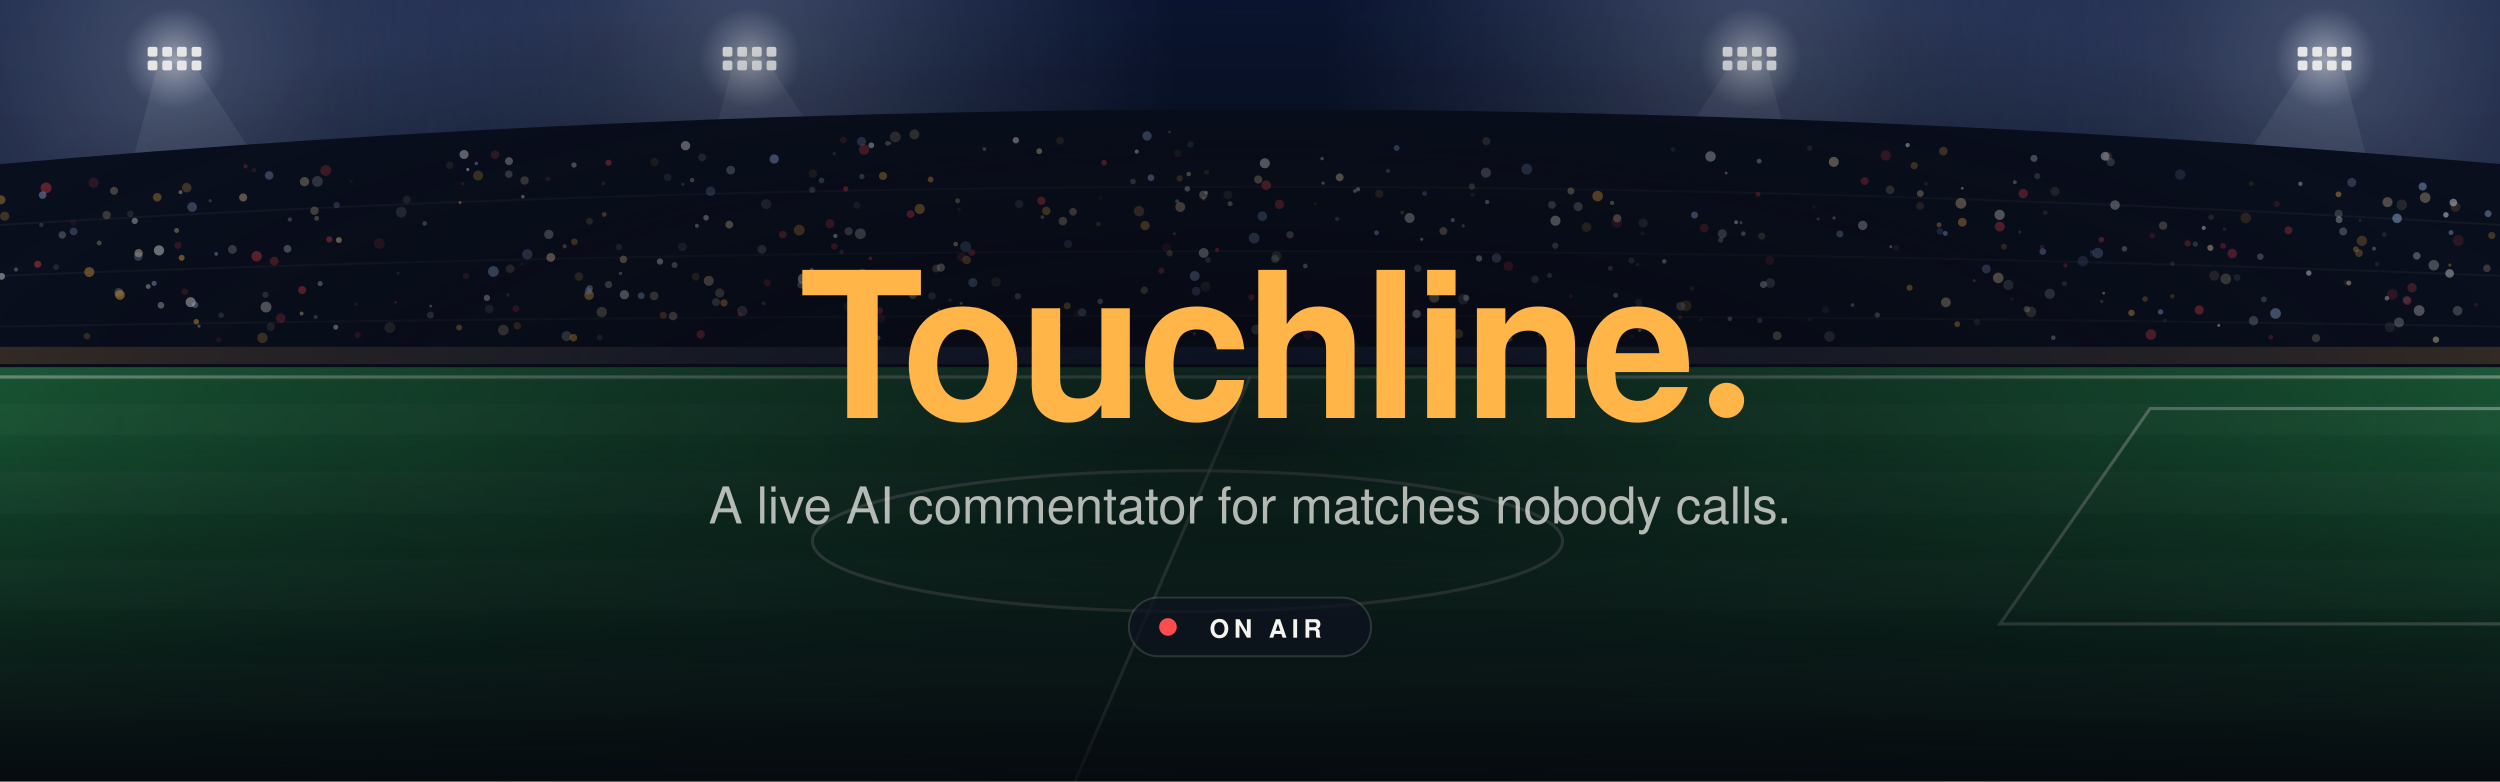
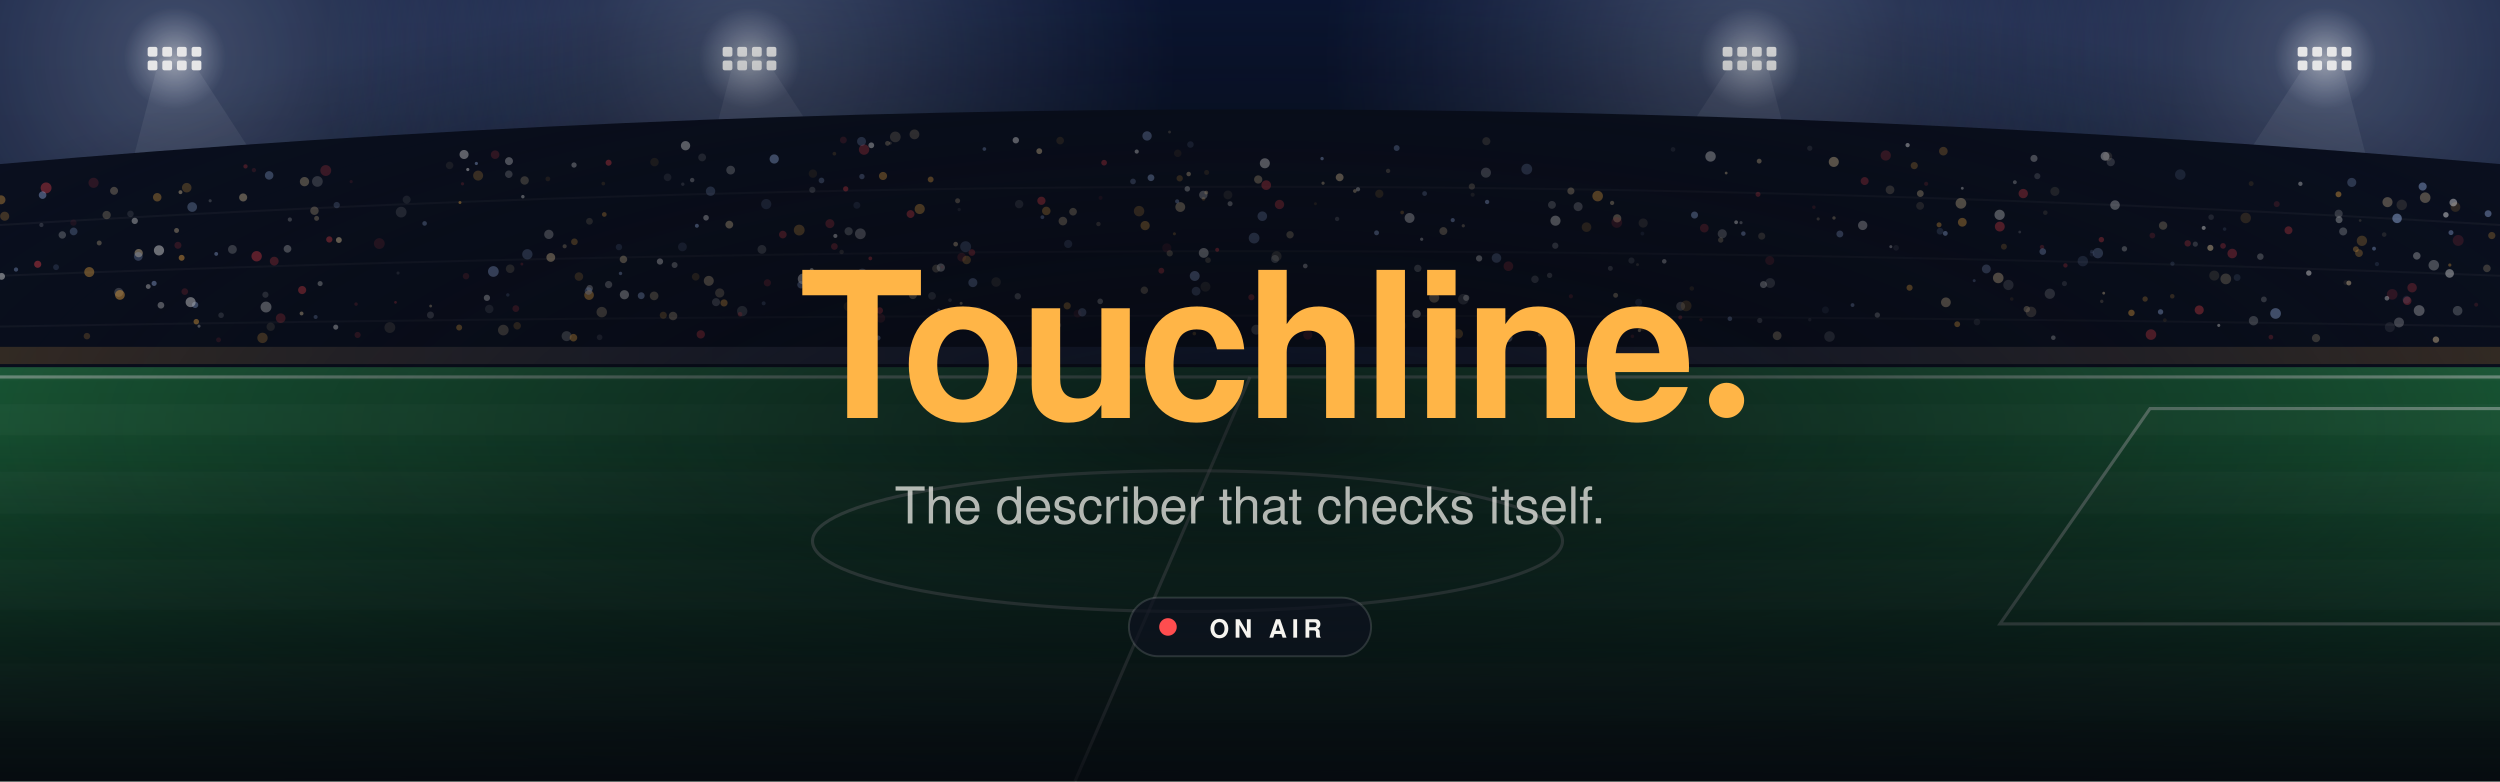
- <svg xmlns="http://www.w3.org/2000/svg" width="1280" height="400" role="img" aria-label="Touchline. A live AI commentator for matches nobody calls." viewBox="0 0 1280 400" preserveAspectRatio="xMidYMid slice">
+ <svg xmlns="http://www.w3.org/2000/svg" width="1280" height="400" role="img" aria-label="Touchline. The describer that checks itself." viewBox="0 0 1280 400" preserveAspectRatio="xMidYMid slice">
  <defs>
    <linearGradient id="bns" x2="0" y2="1">
      <stop offset="0" stop-color="#0B1736" />
      <stop offset="1" stop-color="#04060C" />
    </linearGradient>
    <radialGradient id="bng">
      <stop offset="0" stop-color="#F4F8FF" stop-opacity=".95" />
      <stop offset=".12" stop-color="#C9DAFF" stop-opacity=".4" />
      <stop offset="1" stop-color="#9DB8FF" stop-opacity="0" />
    </radialGradient>
    <linearGradient id="bnb" x2="0" y2="1">
      <stop offset="0" stop-color="#fff" stop-opacity=".09" />
      <stop offset="1" stop-color="#fff" stop-opacity="0" />
    </linearGradient>
    <linearGradient id="bnp" x2="0" y2="1">
      <stop offset="0" stop-color="#1D6A3D" />
      <stop offset=".55" stop-color="#145430" />
      <stop offset="1" stop-color="#0A2E1B" />
    </linearGradient>
    <linearGradient id="bnl" x2="1">
      <stop offset="0" stop-color="#FFB547" />
      <stop offset=".5" stop-color="#5B8CFF" />
      <stop offset="1" stop-color="#FFB547" />
    </linearGradient>
    <linearGradient id="bnt" x2="0" y2="1">
      <stop offset="0" stop-color="#B89A6A" />
      <stop offset="1" stop-color="#D9BC8A" />
    </linearGradient>
  </defs>
  <rect width="1280" height="400" fill="url(#bns)" />
  <polygon points="81.6,30 97.6,30 268.8,294 12.8,294" fill="url(#bnb)" />
  <circle cx="89.6" cy="30" r="217.6" fill="url(#bng)" opacity=".7" />
  <rect x="75.6" y="24" width="5" height="5" rx="1" fill="#fff" />
  <rect x="83.1" y="24" width="5" height="5" rx="1" fill="#fff" />
  <rect x="90.6" y="24" width="5" height="5" rx="1" fill="#fff" />
  <rect x="98.1" y="24" width="5" height="5" rx="1" fill="#fff" />
  <rect x="75.6" y="31" width="5" height="5" rx="1" fill="#fff" />
  <rect x="83.1" y="31" width="5" height="5" rx="1" fill="#fff" />
  <rect x="90.6" y="31" width="5" height="5" rx="1" fill="#fff" />
  <rect x="98.1" y="31" width="5" height="5" rx="1" fill="#fff" />
  <polygon points="376,30 392,30 563.2,294 307.2,294" fill="url(#bnb)" />
  <circle cx="384" cy="30" r="217.6" fill="url(#bng)" opacity=".7" />
  <rect x="370" y="24" width="5" height="5" rx="1" fill="#fff" />
  <rect x="377.5" y="24" width="5" height="5" rx="1" fill="#fff" />
  <rect x="385" y="24" width="5" height="5" rx="1" fill="#fff" />
  <rect x="392.5" y="24" width="5" height="5" rx="1" fill="#fff" />
  <rect x="370" y="31" width="5" height="5" rx="1" fill="#fff" />
  <rect x="377.5" y="31" width="5" height="5" rx="1" fill="#fff" />
  <rect x="385" y="31" width="5" height="5" rx="1" fill="#fff" />
  <rect x="392.5" y="31" width="5" height="5" rx="1" fill="#fff" />
  <polygon points="888,30 904,30 972.8,294 716.8,294" fill="url(#bnb)" />
  <circle cx="896" cy="30" r="217.6" fill="url(#bng)" opacity=".7" />
  <rect x="882" y="24" width="5" height="5" rx="1" fill="#fff" />
  <rect x="889.5" y="24" width="5" height="5" rx="1" fill="#fff" />
  <rect x="897" y="24" width="5" height="5" rx="1" fill="#fff" />
  <rect x="904.5" y="24" width="5" height="5" rx="1" fill="#fff" />
  <rect x="882" y="31" width="5" height="5" rx="1" fill="#fff" />
  <rect x="889.5" y="31" width="5" height="5" rx="1" fill="#fff" />
  <rect x="897" y="31" width="5" height="5" rx="1" fill="#fff" />
  <rect x="904.5" y="31" width="5" height="5" rx="1" fill="#fff" />
  <polygon points="1182.4,30 1198.4,30 1267.2,294 1011.2,294" fill="url(#bnb)" />
  <circle cx="1190.4" cy="30" r="217.6" fill="url(#bng)" opacity=".7" />
  <rect x="1176.4" y="24" width="5" height="5" rx="1" fill="#fff" />
  <rect x="1183.9" y="24" width="5" height="5" rx="1" fill="#fff" />
  <rect x="1191.4" y="24" width="5" height="5" rx="1" fill="#fff" />
  <rect x="1198.9" y="24" width="5" height="5" rx="1" fill="#fff" />
  <rect x="1176.4" y="31" width="5" height="5" rx="1" fill="#fff" />
  <rect x="1183.9" y="31" width="5" height="5" rx="1" fill="#fff" />
  <rect x="1191.4" y="31" width="5" height="5" rx="1" fill="#fff" />
  <rect x="1198.9" y="31" width="5" height="5" rx="1" fill="#fff" />
  <path d="M0 84 Q640 28 1280 84 L1280 188 L0 188 Z" fill="#0A1020" />
  <path d="M0 115.2 Q640 76 1280 115.2" stroke="#fff" stroke-opacity=".05" fill="none" />
  <path d="M0 141.2 Q640 116 1280 141.2" stroke="#fff" stroke-opacity=".05" fill="none" />
  <path d="M0 167.2 Q640 156 1280 167.2" stroke="#fff" stroke-opacity=".05" fill="none" />
  <circle cx="860.5" cy="156.8" r="2.27" fill="#FFFFFF" opacity="0.29" />
  <circle cx="442.4" cy="76.6" r="2.66" fill="#E8414C" opacity="0.40" />
  <circle cx="410.1" cy="145.8" r="1.90" fill="#A9C6FF" opacity="0.42" />
  <circle cx="60.8" cy="149.7" r="2.30" fill="#FFFFFF" opacity="0.23" />
  <circle cx="1126.0" cy="158.7" r="2.32" fill="#E8414C" opacity="0.53" />
  <circle cx="838.4" cy="135.5" r="0.77" fill="#FFE2B0" opacity="0.18" />
  <circle cx="900.1" cy="99.5" r="1.28" fill="#E8414C" opacity="0.39" />
  <circle cx="1258.3" cy="159.1" r="2.45" fill="#FFFFFF" opacity="0.25" />
  <circle cx="491.1" cy="107.3" r="0.84" fill="#FFFFFF" opacity="0.10" />
  <circle cx="520.1" cy="71.8" r="1.64" fill="#FFFFFF" opacity="0.54" />
  <circle cx="839.0" cy="154.8" r="1.83" fill="#A9C6FF" opacity="0.17" />
  <circle cx="1224.8" cy="150.7" r="2.72" fill="#E8414C" opacity="0.22" />
  <circle cx="1023.9" cy="116.0" r="2.53" fill="#E8414C" opacity="0.51" />
  <circle cx="604.3" cy="106.0" r="2.52" fill="#FFE2B0" opacity="0.45" />
  <circle cx="486.4" cy="153.7" r="0.93" fill="#FFFFFF" opacity="0.17" />
  <circle cx="1074.1" cy="129.6" r="2.66" fill="#A9C6FF" opacity="0.31" />
  <circle cx="616.2" cy="101.8" r="0.95" fill="#FFB547" opacity="0.31" />
  <circle cx="660.5" cy="120.2" r="1.89" fill="#FFE2B0" opacity="0.34" />
  <circle cx="1120.1" cy="124.6" r="1.65" fill="#E8414C" opacity="0.36" />
  <circle cx="148.4" cy="112.4" r="1.08" fill="#FFFFFF" opacity="0.26" />
  <circle cx="37.7" cy="118.5" r="1.98" fill="#A9C6FF" opacity="0.28" />
  <circle cx="137.8" cy="89.8" r="2.18" fill="#A9C6FF" opacity="0.36" />
  <circle cx="583.2" cy="108.1" r="2.68" fill="#FFB547" opacity="0.31" />
  <circle cx="445.2" cy="166.9" r="2.14" fill="#FFFFFF" opacity="0.40" />
  <circle cx="264.1" cy="158.0" r="1.74" fill="#E8414C" opacity="0.28" />
  <circle cx="341.8" cy="90.8" r="1.94" fill="#FFFFFF" opacity="0.11" />
  <circle cx="852.1" cy="133.8" r="1.17" fill="#FFFFFF" opacity="0.45" />
  <circle cx="598.8" cy="67.6" r="0.75" fill="#FFE2B0" opacity="0.22" />
  <circle cx="760.8" cy="88.4" r="2.58" fill="#FFFFFF" opacity="0.29" />
  <circle cx="440.5" cy="119.7" r="2.76" fill="#FFFFFF" opacity="0.35" />
  <circle cx="492.4" cy="131.7" r="2.24" fill="#E8414C" opacity="0.24" />
  <circle cx="110.7" cy="130.0" r="0.99" fill="#A9C6FF" opacity="0.47" />
  <circle cx="835.8" cy="172.2" r="0.91" fill="#E8414C" opacity="0.23" />
  <circle cx="130.0" cy="87.1" r="1.11" fill="#E8414C" opacity="0.17" />
  <circle cx="812.3" cy="116.3" r="2.45" fill="#FFB547" opacity="0.24" />
  <circle cx="441.3" cy="90.4" r="1.38" fill="#A9C6FF" opacity="0.35" />
  <circle cx="504.0" cy="76.3" r="0.95" fill="#A9C6FF" opacity="0.40" />
  <circle cx="349.4" cy="126.4" r="2.25" fill="#A9C6FF" opacity="0.16" />
  <circle cx="967.7" cy="97.2" r="2.22" fill="#FFE2B0" opacity="0.23" />
  <circle cx="373.4" cy="115.0" r="2.00" fill="#FFE2B0" opacity="0.48" />
  <circle cx="458.4" cy="70.1" r="2.74" fill="#FFE2B0" opacity="0.22" />
  <circle cx="356.2" cy="141.7" r="1.95" fill="#FFB547" opacity="0.20" />
  <circle cx="1112.3" cy="135.0" r="1.09" fill="#A9C6FF" opacity="0.19" />
  <circle cx="307.0" cy="172.7" r="1.46" fill="#FFFFFF" opacity="0.14" />
  <circle cx="19.3" cy="135.3" r="1.84" fill="#E8414C" opacity="0.53" />
  <circle cx="1171.7" cy="117.9" r="2.03" fill="#E8414C" opacity="0.40" />
  <circle cx="968.1" cy="126.3" r="0.78" fill="#FFFFFF" opacity="0.41" />
  <circle cx="976.7" cy="74.3" r="1.10" fill="#FFFFFF" opacity="0.53" />
  <circle cx="717.4" cy="166.8" r="2.62" fill="#FFE2B0" opacity="0.12" />
  <circle cx="715.1" cy="75.8" r="1.51" fill="#A9C6FF" opacity="0.39" />
  <circle cx="47.9" cy="93.6" r="2.59" fill="#E8414C" opacity="0.18" />
  <circle cx="220.4" cy="161.3" r="1.80" fill="#FFFFFF" opacity="0.20" />
  <circle cx="607.9" cy="96.7" r="1.41" fill="#FFFFFF" opacity="0.42" />
  <circle cx="411.2" cy="142.8" r="2.74" fill="#FFFFFF" opacity="0.54" />
  <circle cx="54.6" cy="110.1" r="2.12" fill="#FFE2B0" opacity="0.25" />
  <circle cx="926.6" cy="163.7" r="0.87" fill="#FFFFFF" opacity="0.11" />
  <circle cx="881.8" cy="119.7" r="2.33" fill="#FFFFFF" opacity="0.29" />
  <circle cx="934.6" cy="158.7" r="1.80" fill="#A9C6FF" opacity="0.11" />
  <circle cx="235.1" cy="167.7" r="1.53" fill="#FFB547" opacity="0.43" />
  <circle cx="490.3" cy="102.8" r="1.29" fill="#FFE2B0" opacity="0.35" />
  <circle cx="161.6" cy="162.3" r="1.04" fill="#A9C6FF" opacity="0.32" />
  <circle cx="1208.4" cy="112.9" r="0.70" fill="#FFE2B0" opacity="0.16" />
  <circle cx="1031.6" cy="93.3" r="1.00" fill="#FFFFFF" opacity="0.33" />
  <circle cx="479.3" cy="137.5" r="2.04" fill="#FFE2B0" opacity="0.29" />
  <circle cx="612.4" cy="149.1" r="2.25" fill="#A9C6FF" opacity="0.33" />
  <circle cx="1026.0" cy="126.3" r="1.52" fill="#FFB547" opacity="0.25" />
  <circle cx="75.9" cy="146.7" r="1.24" fill="#FFFFFF" opacity="0.44" />
  <circle cx="901.0" cy="164.1" r="1.34" fill="#FFFFFF" opacity="0.23" />
  <circle cx="154.4" cy="160.5" r="1.00" fill="#FFE2B0" opacity="0.51" />
  <circle cx="980.1" cy="84.8" r="1.84" fill="#FFB547" opacity="0.31" />
  <circle cx="1159.1" cy="153.3" r="1.49" fill="#FFFFFF" opacity="0.24" />
  <circle cx="906.1" cy="133.4" r="2.29" fill="#E8414C" opacity="0.20" />
  <circle cx="983.2" cy="99.1" r="1.75" fill="#FFE2B0" opacity="0.40" />
  <circle cx="91.1" cy="125.6" r="1.80" fill="#E8414C" opacity="0.23" />
  <circle cx="1102.0" cy="120.6" r="1.48" fill="#E8414C" opacity="0.23" />
  <circle cx="179.8" cy="93.0" r="0.81" fill="#E8414C" opacity="0.16" />
  <circle cx="468.2" cy="68.8" r="2.51" fill="#FFE2B0" opacity="0.24" />
  <circle cx="992.8" cy="115.1" r="1.28" fill="#FFB547" opacity="0.46" />
  <circle cx="0.5" cy="102.3" r="2.30" fill="#FFB547" opacity="0.38" />
  <circle cx="281.0" cy="120.0" r="2.38" fill="#FFFFFF" opacity="0.33" />
  <circle cx="1182.1" cy="139.8" r="1.39" fill="#FFFFFF" opacity="0.54" />
  <circle cx="642.1" cy="121.9" r="2.75" fill="#A9C6FF" opacity="0.37" />
  <circle cx="1252.3" cy="110.0" r="1.41" fill="#FFFFFF" opacity="0.51" />
  <circle cx="396.4" cy="81.4" r="2.36" fill="#A9C6FF" opacity="0.53" />
  <circle cx="835.3" cy="133.4" r="1.58" fill="#FFFFFF" opacity="0.17" />
  <circle cx="562.4" cy="114.7" r="1.13" fill="#FFE2B0" opacity="0.23" />
  <circle cx="930.9" cy="112.1" r="0.81" fill="#FFE2B0" opacity="0.26" />
  <circle cx="1087.7" cy="127.4" r="1.38" fill="#FFFFFF" opacity="0.33" />
  <circle cx="970.8" cy="126.9" r="1.45" fill="#FFFFFF" opacity="0.10" />
  <circle cx="653.6" cy="131.2" r="2.57" fill="#FFE2B0" opacity="0.21" />
  <circle cx="319.2" cy="132.8" r="1.92" fill="#FFE2B0" opacity="0.45" />
  <circle cx="788.3" cy="171.4" r="0.86" fill="#FFFFFF" opacity="0.29" />
  <circle cx="1080.7" cy="83.0" r="2.10" fill="#FFFFFF" opacity="0.19" />
  <circle cx="98.4" cy="106.0" r="2.48" fill="#A9C6FF" opacity="0.34" />
  <circle cx="575.6" cy="161.7" r="1.05" fill="#E8414C" opacity="0.28" />
  <circle cx="542.0" cy="166.5" r="1.33" fill="#FFFFFF" opacity="0.23" />
  <circle cx="684.6" cy="112.1" r="1.12" fill="#FFFFFF" opacity="0.21" />
  <circle cx="476.1" cy="166.6" r="1.48" fill="#E8414C" opacity="0.34" />
  <circle cx="673.5" cy="104.3" r="0.76" fill="#FFB547" opacity="0.15" />
  <circle cx="706.2" cy="99.2" r="2.10" fill="#FFB547" opacity="0.19" />
  <circle cx="446.1" cy="74.4" r="1.49" fill="#FFFFFF" opacity="0.53" />
  <circle cx="551.7" cy="160.6" r="2.02" fill="#E8414C" opacity="0.16" />
  <circle cx="772.2" cy="172.9" r="2.21" fill="#FFFFFF" opacity="0.43" />
  <circle cx="45.7" cy="139.3" r="2.56" fill="#FFB547" opacity="0.47" />
  <circle cx="961.2" cy="161.3" r="1.37" fill="#FFFFFF" opacity="0.31" />
  <circle cx="125.7" cy="85.2" r="1.10" fill="#E8414C" opacity="0.32" />
  <circle cx="1254.2" cy="140.0" r="2.21" fill="#FFFFFF" opacity="0.47" />
  <circle cx="644.2" cy="91.9" r="2.11" fill="#FFE2B0" opacity="0.40" />
  <circle cx="163.9" cy="145.2" r="1.30" fill="#FFFFFF" opacity="0.38" />
  <circle cx="563.3" cy="154.3" r="1.45" fill="#FFFFFF" opacity="0.40" />
  <circle cx="611.7" cy="141.3" r="2.54" fill="#A9C6FF" opacity="0.54" />
  <circle cx="237.6" cy="79.1" r="2.32" fill="#FFFFFF" opacity="0.48" />
  <circle cx="155.9" cy="93.0" r="2.38" fill="#FFE2B0" opacity="0.36" />
  <circle cx="1254.3" cy="135.7" r="0.83" fill="#FFB547" opacity="0.37" />
  <circle cx="1275.8" cy="120.6" r="1.85" fill="#FFB547" opacity="0.28" />
  <circle cx="1258.6" cy="123.1" r="2.79" fill="#E8414C" opacity="0.19" />
  <circle cx="1202.6" cy="144.9" r="1.27" fill="#FFE2B0" opacity="0.51" />
  <circle cx="441.1" cy="72.4" r="2.28" fill="#A9C6FF" opacity="0.28" />
  <circle cx="253.5" cy="79.2" r="2.19" fill="#E8414C" opacity="0.24" />
  <circle cx="881.0" cy="122.9" r="1.37" fill="#FFE2B0" opacity="0.30" />
  <circle cx="344.6" cy="161.8" r="2.18" fill="#FFE2B0" opacity="0.38" />
  <circle cx="166.8" cy="87.3" r="2.78" fill="#E8414C" opacity="0.29" />
  <circle cx="351.0" cy="74.6" r="2.38" fill="#FFFFFF" opacity="0.49" />
  <circle cx="361.5" cy="111.5" r="1.44" fill="#FFFFFF" opacity="0.47" />
  <circle cx="1247.2" cy="173.9" r="1.66" fill="#FFE2B0" opacity="0.51" />
  <circle cx="827.2" cy="151.2" r="1.26" fill="#FFE2B0" opacity="0.44" />
  <circle cx="601.3" cy="119.7" r="0.78" fill="#FFB547" opacity="0.32" />
  <circle cx="1017.0" cy="137.7" r="2.27" fill="#A9C6FF" opacity="0.33" />
  <circle cx="1217.0" cy="135.2" r="1.09" fill="#A9C6FF" opacity="0.14" />
  <circle cx="1197.4" cy="109.4" r="2.06" fill="#FFFFFF" opacity="0.22" />
  <circle cx="82.4" cy="156.3" r="1.72" fill="#FFFFFF" opacity="0.41" />
  <circle cx="101.9" cy="167.0" r="0.79" fill="#FFFFFF" opacity="0.39" />
  <circle cx="906.3" cy="144.9" r="2.52" fill="#FFFFFF" opacity="0.21" />
  <circle cx="840.9" cy="119.6" r="0.97" fill="#A9C6FF" opacity="0.12" />
  <circle cx="676.9" cy="81.2" r="0.88" fill="#A9C6FF" opacity="0.52" />
  <circle cx="872.6" cy="116.8" r="2.22" fill="#E8414C" opacity="0.31" />
  <circle cx="441.5" cy="140.2" r="2.66" fill="#A9C6FF" opacity="0.39" />
  <circle cx="1045.5" cy="126.5" r="1.13" fill="#E8414C" opacity="0.29" />
  <circle cx="31.9" cy="120.3" r="1.90" fill="#FFFFFF" opacity="0.26" />
  <circle cx="392.9" cy="144.8" r="1.85" fill="#E8414C" opacity="0.28" />
  <circle cx="1238.6" cy="159.0" r="2.76" fill="#FFFFFF" opacity="0.37" />
  <circle cx="1052.1" cy="98.0" r="2.32" fill="#FFE2B0" opacity="0.14" />
  <circle cx="93.0" cy="132.0" r="1.52" fill="#FFB547" opacity="0.55" />
  <circle cx="1273.9" cy="109.4" r="1.77" fill="#A9C6FF" opacity="0.43" />
  <circle cx="729.4" cy="99.1" r="1.23" fill="#A9C6FF" opacity="0.32" />
  <circle cx="497.6" cy="129.3" r="1.72" fill="#E8414C" opacity="0.43" />
  <circle cx="725.3" cy="160.7" r="2.12" fill="#FFFFFF" opacity="0.55" />
  <circle cx="1107.5" cy="115.5" r="2.14" fill="#FFE2B0" opacity="0.30" />
  <circle cx="532.1" cy="77.4" r="1.50" fill="#FFE2B0" opacity="0.53" />
  <circle cx="656.7" cy="151.6" r="2.02" fill="#E8414C" opacity="0.43" />
  <circle cx="1237.4" cy="131.0" r="1.92" fill="#FFFFFF" opacity="0.35" />
  <circle cx="542.8" cy="72.0" r="1.96" fill="#FFB547" opacity="0.15" />
  <circle cx="1273.3" cy="137.4" r="1.94" fill="#FFE2B0" opacity="0.24" />
  <circle cx="549.4" cy="108.4" r="1.96" fill="#FFE2B0" opacity="0.38" />
  <circle cx="993.3" cy="118.4" r="1.73" fill="#A9C6FF" opacity="0.20" />
  <circle cx="1165.7" cy="104.5" r="1.53" fill="#E8414C" opacity="0.19" />
  <circle cx="264.8" cy="166.8" r="1.92" fill="#FFB547" opacity="0.24" />
  <circle cx="363.8" cy="97.9" r="2.40" fill="#A9C6FF" opacity="0.28" />
  <circle cx="750.7" cy="152.5" r="1.58" fill="#FFFFFF" opacity="0.51" />
  <circle cx="1079.1" cy="80.1" r="2.35" fill="#FFE2B0" opacity="0.14" />
  <circle cx="1197.6" cy="112.5" r="1.78" fill="#FFFFFF" opacity="0.36" />
  <circle cx="358.8" cy="171.2" r="2.13" fill="#E8414C" opacity="0.49" />
  <circle cx="1142.9" cy="129.8" r="2.45" fill="#E8414C" opacity="0.41" />
  <circle cx="808.0" cy="105.8" r="2.30" fill="#FFFFFF" opacity="0.29" />
  <circle cx="902.0" cy="120.9" r="1.82" fill="#FFE2B0" opacity="0.22" />
  <circle cx="445.6" cy="132.3" r="0.98" fill="#E8414C" opacity="0.52" />
  <circle cx="818.0" cy="100.4" r="2.71" fill="#FFB547" opacity="0.54" />
  <circle cx="1057.5" cy="135.9" r="1.12" fill="#E8414C" opacity="0.36" />
  <circle cx="563.5" cy="101.3" r="1.02" fill="#E8414C" opacity="0.13" />
  <circle cx="368.5" cy="150.0" r="2.35" fill="#FFE2B0" opacity="0.30" />
  <circle cx="1004.0" cy="104.1" r="2.75" fill="#FFE2B0" opacity="0.45" />
  <circle cx="362.9" cy="143.8" r="2.56" fill="#FFE2B0" opacity="0.42" />
  <circle cx="44.5" cy="172.1" r="1.67" fill="#FFB547" opacity="0.24" />
  <circle cx="450.9" cy="162.9" r="2.32" fill="#E8414C" opacity="0.21" />
  <circle cx="494.4" cy="126.3" r="2.80" fill="#A9C6FF" opacity="0.27" />
  <circle cx="586.3" cy="115.5" r="2.37" fill="#FFB547" opacity="0.46" />
  <circle cx="431.8" cy="71.7" r="1.75" fill="#E8414C" opacity="0.20" />
  <circle cx="544.2" cy="113.2" r="2.20" fill="#FFE2B0" opacity="0.40" />
  <circle cx="804.3" cy="151.7" r="1.07" fill="#E8414C" opacity="0.27" />
  <circle cx="1045.9" cy="128.8" r="1.71" fill="#A9C6FF" opacity="0.41" />
  <circle cx="427.2" cy="78.7" r="0.95" fill="#FFB547" opacity="0.19" />
  <circle cx="781.7" cy="86.6" r="2.78" fill="#A9C6FF" opacity="0.28" />
  <circle cx="953.7" cy="115.4" r="2.39" fill="#FFFFFF" opacity="0.42" />
  <circle cx="409.2" cy="117.8" r="2.77" fill="#FFB547" opacity="0.36" />
  <circle cx="172.4" cy="105.0" r="1.62" fill="#A9C6FF" opacity="0.24" />
  <circle cx="290.1" cy="172.1" r="2.56" fill="#FFFFFF" opacity="0.28" />
  <circle cx="1157.3" cy="131.4" r="1.68" fill="#FFFFFF" opacity="0.28" />
  <circle cx="695.3" cy="96.9" r="1.09" fill="#FFFFFF" opacity="0.45" />
  <circle cx="749.2" cy="153.2" r="2.70" fill="#FFFFFF" opacity="0.20" />
  <circle cx="757.3" cy="132.3" r="1.61" fill="#FFFFFF" opacity="0.50" />
  <circle cx="293.9" cy="84.5" r="1.36" fill="#FFFFFF" opacity="0.38" />
  <circle cx="900.7" cy="82.5" r="1.25" fill="#FFE2B0" opacity="0.43" />
  <circle cx="238.6" cy="141.4" r="1.65" fill="#E8414C" opacity="0.21" />
  <circle cx="533.7" cy="111.2" r="0.99" fill="#A9C6FF" opacity="0.39" />
  <circle cx="217.4" cy="114.4" r="1.18" fill="#A9C6FF" opacity="0.38" />
  <circle cx="1267.8" cy="156.0" r="1.02" fill="#E8414C" opacity="0.18" />
  <circle cx="860.3" cy="162.5" r="1.03" fill="#E8414C" opacity="0.39" />
  <circle cx="866.2" cy="147.7" r="1.15" fill="#FFB547" opacity="0.16" />
  <circle cx="1201.1" cy="144.7" r="1.24" fill="#FFE2B0" opacity="0.10" />
  <circle cx="1197.3" cy="99.5" r="1.51" fill="#FFB547" opacity="0.47" />
  <circle cx="301.8" cy="113.3" r="1.74" fill="#FFE2B0" opacity="0.19" />
  <circle cx="510.0" cy="144.4" r="2.44" fill="#FFE2B0" opacity="0.15" />
  <circle cx="1023.1" cy="142.3" r="2.71" fill="#FFE2B0" opacity="0.48" />
  <circle cx="392.3" cy="104.5" r="2.61" fill="#A9C6FF" opacity="0.18" />
  <circle cx="481.7" cy="137.0" r="2.11" fill="#FFFFFF" opacity="0.43" />
  <circle cx="328.3" cy="151.4" r="1.77" fill="#A9C6FF" opacity="0.49" />
  <circle cx="623.2" cy="127.9" r="1.03" fill="#E8414C" opacity="0.54" />
  <circle cx="430.9" cy="129.0" r="1.13" fill="#FFE2B0" opacity="0.17" />
  <circle cx="996.0" cy="119.5" r="1.24" fill="#A9C6FF" opacity="0.52" />
  <circle cx="1149.8" cy="111.6" r="2.70" fill="#FFB547" opacity="0.18" />
  <circle cx="244.8" cy="89.9" r="2.56" fill="#FFB547" opacity="0.28" />
  <circle cx="454.4" cy="73.4" r="1.24" fill="#FFE2B0" opacity="0.31" />
  <circle cx="1215.5" cy="127.3" r="1.00" fill="#A9C6FF" opacity="0.42" />
  <circle cx="902.9" cy="145.7" r="1.80" fill="#FFFFFF" opacity="0.45" />
  <circle cx="261.2" cy="137.6" r="2.20" fill="#FFE2B0" opacity="0.19" />
  <circle cx="617.8" cy="88.3" r="1.30" fill="#FFB547" opacity="0.15" />
  <circle cx="1165.1" cy="160.5" r="2.74" fill="#A9C6FF" opacity="0.52" />
  <circle cx="107.6" cy="102.8" r="0.81" fill="#FFFFFF" opacity="0.22" />
  <circle cx="668.3" cy="136.2" r="1.20" fill="#FFFFFF" opacity="0.46" />
  <circle cx="415.6" cy="138.2" r="0.98" fill="#FFFFFF" opacity="0.51" />
  <circle cx="1222.1" cy="152.7" r="1.19" fill="#FFFFFF" opacity="0.43" />
  <circle cx="23.6" cy="96.2" r="2.79" fill="#E8414C" opacity="0.44" />
  <circle cx="892.6" cy="119.6" r="1.16" fill="#A9C6FF" opacity="0.49" />
  <circle cx="21.8" cy="99.9" r="1.94" fill="#A9C6FF" opacity="0.43" />
  <circle cx="554.1" cy="159.9" r="2.13" fill="#A9C6FF" opacity="0.40" />
  <circle cx="602.7" cy="103.1" r="1.06" fill="#A9C6FF" opacity="0.44" />
  <circle cx="71.0" cy="129.6" r="2.12" fill="#FFE2B0" opacity="0.50" />
  <circle cx="61.4" cy="151.0" r="2.50" fill="#FFB547" opacity="0.55" />
  <circle cx="1222.4" cy="103.5" r="2.58" fill="#FFE2B0" opacity="0.35" />
  <circle cx="1077.1" cy="150.1" r="0.73" fill="#FFE2B0" opacity="0.50" />
  <circle cx="205.4" cy="108.6" r="2.76" fill="#FFFFFF" opacity="0.15" />
  <circle cx="390.1" cy="127.7" r="2.25" fill="#FFFFFF" opacity="0.21" />
  <circle cx="1082.9" cy="105.0" r="2.45" fill="#FFFFFF" opacity="0.39" />
  <circle cx="335.1" cy="83.0" r="2.16" fill="#FFB547" opacity="0.12" />
  <circle cx="498.1" cy="144.7" r="2.31" fill="#A9C6FF" opacity="0.43" />
  <circle cx="772.3" cy="136.3" r="2.47" fill="#E8414C" opacity="0.31" />
  <circle cx="725.9" cy="137.4" r="1.88" fill="#FFFFFF" opacity="0.28" />
  <circle cx="124.5" cy="101.1" r="2.06" fill="#FFE2B0" opacity="0.44" />
  <circle cx="147.2" cy="127.4" r="1.97" fill="#FFFFFF" opacity="0.34" />
  <circle cx="136.2" cy="157.2" r="2.79" fill="#FFFFFF" opacity="0.42" />
  <circle cx="1240.4" cy="95.5" r="2.07" fill="#A9C6FF" opacity="0.45" />
  <circle cx="1223.6" cy="167.5" r="2.56" fill="#FFFFFF" opacity="0.10" />
  <circle cx="199.6" cy="167.7" r="2.77" fill="#FFE2B0" opacity="0.16" />
  <circle cx="316.9" cy="126.5" r="1.64" fill="#A9C6FF" opacity="0.18" />
  <circle cx="400.8" cy="120.1" r="1.96" fill="#E8414C" opacity="0.41" />
  <circle cx="521.1" cy="151.7" r="1.63" fill="#FFFFFF" opacity="0.30" />
  <circle cx="533.2" cy="102.8" r="2.10" fill="#E8414C" opacity="0.55" />
  <circle cx="1235.0" cy="147.3" r="2.42" fill="#E8414C" opacity="0.32" />
  <circle cx="433.0" cy="96.7" r="1.35" fill="#E8414C" opacity="0.52" />
  <circle cx="249.3" cy="152.5" r="1.61" fill="#FFFFFF" opacity="0.45" />
  <circle cx="319.7" cy="150.9" r="2.35" fill="#FFFFFF" opacity="0.50" />
  <circle cx="143.7" cy="162.9" r="2.47" fill="#E8414C" opacity="0.32" />
  <circle cx="92.4" cy="98.4" r="1.01" fill="#FFE2B0" opacity="0.44" />
  <circle cx="965.5" cy="79.6" r="2.63" fill="#E8414C" opacity="0.28" />
  <circle cx="1139.0" cy="117.3" r="0.90" fill="#A9C6FF" opacity="0.15" />
  <circle cx="293.6" cy="172.9" r="1.94" fill="#FFB547" opacity="0.55" />
  <circle cx="301.9" cy="147.6" r="1.69" fill="#FFFFFF" opacity="0.37" />
  <circle cx="1077.8" cy="80.0" r="2.26" fill="#FFFFFF" opacity="0.44" />
  <circle cx="450.4" cy="159.0" r="1.71" fill="#E8414C" opacity="0.51" />
  <circle cx="380.0" cy="159.3" r="2.65" fill="#FFFFFF" opacity="0.21" />
  <circle cx="995.0" cy="77.4" r="2.20" fill="#FFB547" opacity="0.30" />
  <circle cx="415.9" cy="97.2" r="1.60" fill="#FFFFFF" opacity="0.20" />
  <circle cx="604.0" cy="91.3" r="1.62" fill="#FFB547" opacity="0.28" />
  <circle cx="500.5" cy="158.9" r="1.89" fill="#FFFFFF" opacity="0.24" />
  <circle cx="78.9" cy="145.1" r="1.32" fill="#A9C6FF" opacity="0.49" />
  <circle cx="161.0" cy="107.9" r="2.15" fill="#FFE2B0" opacity="0.32" />
  <circle cx="942.0" cy="119.8" r="1.77" fill="#A9C6FF" opacity="0.40" />
  <circle cx="202.5" cy="154.8" r="0.71" fill="#E8414C" opacity="0.36" />
  <circle cx="1049.5" cy="150.4" r="2.63" fill="#FFFFFF" opacity="0.23" />
  <circle cx="851.9" cy="163.6" r="1.33" fill="#FFFFFF" opacity="0.29" />
  <circle cx="1047.2" cy="108.9" r="1.17" fill="#FFE2B0" opacity="0.14" />
  <circle cx="625.2" cy="162.6" r="1.29" fill="#FFFFFF" opacity="0.24" />
  <circle cx="494.9" cy="133.1" r="2.18" fill="#FFB547" opacity="0.39" />
  <circle cx="616.1" cy="99.8" r="2.14" fill="#FFFFFF" opacity="0.39" />
  <circle cx="489.3" cy="125.0" r="1.21" fill="#FFE2B0" opacity="0.51" />
  <circle cx="466.2" cy="109.6" r="2.01" fill="#E8414C" opacity="0.53" />
  <circle cx="138.6" cy="167.3" r="2.13" fill="#FFE2B0" opacity="0.14" />
  <circle cx="616.3" cy="129.5" r="2.52" fill="#FFFFFF" opacity="0.53" />
  <circle cx="94.6" cy="149.3" r="1.71" fill="#E8414C" opacity="0.23" />
  <circle cx="21.2" cy="115.2" r="1.08" fill="#FFFFFF" opacity="0.17" />
  <circle cx="1023.8" cy="110.0" r="2.63" fill="#FFFFFF" opacity="0.45" />
  <circle cx="308.9" cy="94.0" r="0.94" fill="#FFB547" opacity="0.16" />
  <circle cx="311.6" cy="83.3" r="1.55" fill="#E8414C" opacity="0.51" />
  <circle cx="870.9" cy="163.7" r="0.87" fill="#E8414C" opacity="0.23" />
  <circle cx="100.5" cy="164.7" r="1.41" fill="#FFB547" opacity="0.55" />
  <circle cx="268.6" cy="92.4" r="2.16" fill="#FFE2B0" opacity="0.27" />
  <circle cx="1116.3" cy="89.4" r="2.70" fill="#A9C6FF" opacity="0.15" />
  <circle cx="1131.7" cy="126.9" r="1.57" fill="#FFE2B0" opacity="0.54" />
  <circle cx="1199.7" cy="118.5" r="2.05" fill="#FFFFFF" opacity="0.28" />
  <circle cx="1162.7" cy="172.6" r="1.20" fill="#E8414C" opacity="0.31" />
  <circle cx="260.6" cy="82.5" r="2.04" fill="#FFFFFF" opacity="0.39" />
  <circle cx="99.9" cy="156.1" r="1.63" fill="#A9C6FF" opacity="0.46" />
  <circle cx="0.8" cy="141.5" r="1.77" fill="#FFFFFF" opacity="0.49" />
  <circle cx="250.5" cy="158.2" r="2.16" fill="#FFFFFF" opacity="0.13" />
  <circle cx="585.9" cy="148.6" r="1.90" fill="#FFE2B0" opacity="0.35" />
  <circle cx="1206.2" cy="127.6" r="1.50" fill="#FFB547" opacity="0.36" />
  <circle cx="618.5" cy="133.2" r="1.46" fill="#FFE2B0" opacity="0.24" />
  <circle cx="710.7" cy="87.5" r="1.12" fill="#FFE2B0" opacity="0.25" />
  <circle cx="334.9" cy="151.5" r="2.22" fill="#FFE2B0" opacity="0.34" />
  <circle cx="294.1" cy="123.8" r="1.71" fill="#FFB547" opacity="0.36" />
  <circle cx="1232.5" cy="154.0" r="2.16" fill="#E8414C" opacity="0.38" />
  <circle cx="467.4" cy="151.1" r="2.03" fill="#FFE2B0" opacity="0.40" />
  <circle cx="370.7" cy="155.1" r="1.85" fill="#FFB547" opacity="0.51" />
  <circle cx="476.5" cy="91.9" r="1.51" fill="#FFB547" opacity="0.50" />
  <circle cx="1004.7" cy="96.4" r="0.74" fill="#FFFFFF" opacity="0.43" />
  <circle cx="134.4" cy="173.0" r="2.65" fill="#FFB547" opacity="0.32" />
  <circle cx="546.4" cy="156.6" r="1.84" fill="#FFB547" opacity="0.47" />
  <circle cx="1108.4" cy="163.9" r="0.96" fill="#FFB547" opacity="0.13" />
  <circle cx="938.9" cy="82.9" r="2.58" fill="#FFE2B0" opacity="0.50" />
  <circle cx="1204.1" cy="93.4" r="2.32" fill="#A9C6FF" opacity="0.27" />
  <circle cx="1136.0" cy="166.6" r="0.79" fill="#FFFFFF" opacity="0.51" />
  <circle cx="111.9" cy="174.0" r="1.25" fill="#E8414C" opacity="0.18" />
  <circle cx="452.1" cy="90.1" r="2.08" fill="#FFB547" opacity="0.49" />
  <circle cx="1138.2" cy="125.9" r="1.45" fill="#E8414C" opacity="0.36" />
  <circle cx="301.6" cy="151.1" r="2.47" fill="#FFB547" opacity="0.54" />
  <circle cx="455.8" cy="73.3" r="0.78" fill="#FFE2B0" opacity="0.20" />
  <circle cx="173.5" cy="122.9" r="1.51" fill="#FFE2B0" opacity="0.54" />
  <circle cx="598.9" cy="129.7" r="1.61" fill="#FFE2B0" opacity="0.31" />
  <circle cx="587.3" cy="69.6" r="2.39" fill="#A9C6FF" opacity="0.41" />
  <circle cx="603.0" cy="78.5" r="1.91" fill="#FFB547" opacity="0.10" />
  <circle cx="1124.0" cy="125.0" r="1.33" fill="#FFFFFF" opacity="0.22" />
  <circle cx="793.4" cy="141.0" r="1.36" fill="#FFFFFF" opacity="0.24" />
  <circle cx="66.8" cy="109.5" r="1.68" fill="#FFFFFF" opacity="0.12" />
  <circle cx="643.2" cy="168.8" r="2.54" fill="#FFFFFF" opacity="0.31" />
  <circle cx="875.8" cy="80.1" r="2.67" fill="#FFFFFF" opacity="0.47" />
  <circle cx="267.7" cy="100.7" r="0.89" fill="#FFFFFF" opacity="0.46" />
  <circle cx="69.0" cy="113.1" r="1.62" fill="#FFFFFF" opacity="0.43" />
  <circle cx="648.3" cy="94.8" r="2.47" fill="#E8414C" opacity="0.50" />
  <circle cx="1075.9" cy="122.7" r="1.39" fill="#E8414C" opacity="0.45" />
  <circle cx="194.2" cy="124.7" r="2.77" fill="#E8414C" opacity="0.18" />
  <circle cx="1098.3" cy="153.1" r="1.37" fill="#FFB547" opacity="0.35" />
  <circle cx="1139.6" cy="142.8" r="2.75" fill="#FFE2B0" opacity="0.28" />
  <circle cx="796.3" cy="125.8" r="1.61" fill="#FFFFFF" opacity="0.27" />
  <circle cx="1004.7" cy="113.8" r="2.25" fill="#FFB547" opacity="0.50" />
  <circle cx="183.1" cy="171.5" r="1.58" fill="#E8414C" opacity="0.24" />
  <circle cx="546.9" cy="124.9" r="2.08" fill="#A9C6FF" opacity="0.22" />
  <circle cx="766.2" cy="132.1" r="2.44" fill="#A9C6FF" opacity="0.34" />
  <circle cx="477.2" cy="151.5" r="1.97" fill="#FFFFFF" opacity="0.19" />
  <circle cx="434.5" cy="118.4" r="2.09" fill="#FFFFFF" opacity="0.28" />
  <circle cx="257.7" cy="169.0" r="2.73" fill="#FFE2B0" opacity="0.29" />
  <circle cx="739.0" cy="118.3" r="2.03" fill="#FFE2B0" opacity="0.40" />
  <circle cx="1037.7" cy="158.3" r="1.64" fill="#FFE2B0" opacity="0.37" />
  <circle cx="685.9" cy="90.8" r="2.00" fill="#FFE2B0" opacity="0.55" />
  <circle cx="1227.3" cy="111.8" r="2.43" fill="#A9C6FF" opacity="0.53" />
  <circle cx="1051.3" cy="172.9" r="1.18" fill="#FFFFFF" opacity="0.39" />
  <circle cx="1185.8" cy="173.1" r="2.10" fill="#FFE2B0" opacity="0.27" />
  <circle cx="8.2" cy="138.0" r="1.09" fill="#A9C6FF" opacity="0.38" />
  <circle cx="252.6" cy="139.0" r="2.75" fill="#A9C6FF" opacity="0.47" />
  <circle cx="535.7" cy="108.0" r="2.17" fill="#FFB547" opacity="0.43" />
  <circle cx="582.0" cy="77.6" r="1.07" fill="#FFFFFF" opacity="0.51" />
  <circle cx="1228.3" cy="165.1" r="2.54" fill="#FFFFFF" opacity="0.29" />
  <circle cx="1145.4" cy="142.1" r="1.77" fill="#A9C6FF" opacity="0.15" />
  <circle cx="1257.2" cy="106.0" r="2.48" fill="#FFB547" opacity="0.17" />
  <circle cx="928.7" cy="106.1" r="0.91" fill="#E8414C" opacity="0.19" />
  <circle cx="113.2" cy="161.4" r="1.44" fill="#FFFFFF" opacity="0.17" />
  <circle cx="856.6" cy="76.5" r="1.19" fill="#FFFFFF" opacity="0.10" />
  <circle cx="565.3" cy="83.3" r="1.46" fill="#E8414C" opacity="0.48" />
  <circle cx="168.6" cy="122.6" r="1.61" fill="#E8414C" opacity="0.50" />
  <circle cx="1153.8" cy="164.2" r="2.40" fill="#FFFFFF" opacity="0.28" />
  <circle cx="235.5" cy="103.7" r="0.77" fill="#FFB547" opacity="0.53" />
  <circle cx="282.0" cy="131.8" r="2.26" fill="#FFE2B0" opacity="0.52" />
  <circle cx="239.5" cy="86.8" r="0.82" fill="#FFFFFF" opacity="0.53" />
  <circle cx="1010.8" cy="143.7" r="0.77" fill="#A9C6FF" opacity="0.31" />
  <circle cx="296.4" cy="141.6" r="2.18" fill="#FFB547" opacity="0.25" />
  <circle cx="28.7" cy="136.8" r="1.50" fill="#A9C6FF" opacity="0.17" />
  <circle cx="804.3" cy="97.8" r="1.83" fill="#FFE2B0" opacity="0.41" />
  <circle cx="1106.2" cy="159.7" r="1.38" fill="#A9C6FF" opacity="0.52" />
  <circle cx="203.8" cy="139.8" r="0.80" fill="#FFFFFF" opacity="0.13" />
  <circle cx="828.0" cy="111.8" r="2.10" fill="#FFE2B0" opacity="0.45" />
  <circle cx="1028.3" cy="145.9" r="2.63" fill="#FFFFFF" opacity="0.18" />
  <circle cx="391.0" cy="155.3" r="1.02" fill="#A9C6FF" opacity="0.24" />
  <circle cx="81.4" cy="128.2" r="2.61" fill="#FFFFFF" opacity="0.53" />
  <circle cx="1256.1" cy="103.7" r="1.96" fill="#FFFFFF" opacity="0.47" />
  <circle cx="704.8" cy="119.2" r="1.26" fill="#A9C6FF" opacity="0.55" />
  <circle cx="311.6" cy="145.7" r="1.86" fill="#FFFFFF" opacity="0.32" />
  <circle cx="948.5" cy="156.2" r="0.99" fill="#A9C6FF" opacity="0.42" />
  <circle cx="359.5" cy="80.6" r="2.00" fill="#FFFFFF" opacity="0.15" />
  <circle cx="1066.4" cy="133.7" r="2.67" fill="#A9C6FF" opacity="0.18" />
  <circle cx="727.9" cy="122.5" r="0.83" fill="#FFFFFF" opacity="0.47" />
  <circle cx="1101.3" cy="171.3" r="2.71" fill="#E8414C" opacity="0.50" />
  <circle cx="825.4" cy="103.9" r="1.09" fill="#FFE2B0" opacity="0.45" />
  <circle cx="753.6" cy="95.5" r="1.61" fill="#FFE2B0" opacity="0.27" />
  <circle cx="480.6" cy="158.8" r="0.77" fill="#A9C6FF" opacity="0.43" />
  <circle cx="1071.1" cy="130.1" r="1.25" fill="#A9C6FF" opacity="0.10" />
  <circle cx="427.7" cy="120.8" r="1.05" fill="#FFFFFF" opacity="0.54" />
  <circle cx="70.8" cy="131.3" r="2.23" fill="#A9C6FF" opacity="0.31" />
  <circle cx="438.7" cy="105.1" r="1.78" fill="#A9C6FF" opacity="0.14" />
  <circle cx="1041.4" cy="81.1" r="1.82" fill="#FFFFFF" opacity="0.34" />
  <circle cx="794.7" cy="161.7" r="2.63" fill="#FFFFFF" opacity="0.54" />
  <circle cx="80.5" cy="101.0" r="2.17" fill="#FFB547" opacity="0.38" />
  <circle cx="597.4" cy="126.9" r="2.31" fill="#E8414C" opacity="0.16" />
  <circle cx="617.2" cy="146.8" r="2.53" fill="#FFE2B0" opacity="0.15" />
  <circle cx="416.2" cy="88.9" r="2.14" fill="#FFB547" opacity="0.12" />
  <circle cx="317.7" cy="140.0" r="0.88" fill="#A9C6FF" opacity="0.46" />
  <circle cx="1246.1" cy="135.8" r="2.70" fill="#FFFFFF" opacity="0.32" />
  <circle cx="337.9" cy="133.9" r="1.62" fill="#FFFFFF" opacity="0.49" />
  <circle cx="1002.1" cy="166.0" r="1.50" fill="#FFB547" opacity="0.50" />
  <circle cx="824.5" cy="137.4" r="1.27" fill="#FFFFFF" opacity="0.22" />
  <circle cx="746.7" cy="170.9" r="2.36" fill="#FFB547" opacity="0.45" />
  <circle cx="841.3" cy="114.2" r="2.33" fill="#FFE2B0" opacity="0.16" />
  <circle cx="521.8" cy="104.5" r="2.14" fill="#FFFFFF" opacity="0.14" />
  <circle cx="349.6" cy="94.3" r="0.87" fill="#FFFFFF" opacity="0.17" />
  <circle cx="37.6" cy="114.0" r="1.61" fill="#E8414C" opacity="0.11" />
  <circle cx="154.7" cy="148.5" r="2.07" fill="#E8414C" opacity="0.52" />
  <circle cx="827.8" cy="113.9" r="2.75" fill="#E8414C" opacity="0.23" />
  <circle cx="939.0" cy="111.6" r="0.87" fill="#FFE2B0" opacity="0.37" />
  <circle cx="986.2" cy="94.1" r="1.05" fill="#E8414C" opacity="0.21" />
  <circle cx="743.8" cy="112.7" r="1.07" fill="#A9C6FF" opacity="0.54" />
  <circle cx="628.7" cy="99.8" r="2.26" fill="#FFE2B0" opacity="0.12" />
  <circle cx="1112.2" cy="151.7" r="1.16" fill="#FFB547" opacity="0.26" />
  <circle cx="763.4" cy="166.1" r="2.32" fill="#A9C6FF" opacity="0.16" />
  <circle cx="926.6" cy="75.9" r="1.34" fill="#FFFFFF" opacity="0.12" />
  <circle cx="761.0" cy="72.3" r="2.07" fill="#FFE2B0" opacity="0.18" />
  <circle cx="354.4" cy="92.2" r="1.14" fill="#FFFFFF" opacity="0.33" />
  <circle cx="58.4" cy="97.7" r="2.04" fill="#FFE2B0" opacity="0.29" />
  <circle cx="220.5" cy="156.7" r="0.73" fill="#FFE2B0" opacity="0.41" />
  <circle cx="1012.2" cy="164.9" r="1.69" fill="#FFFFFF" opacity="0.11" />
  <circle cx="280.5" cy="91.6" r="1.23" fill="#FFB547" opacity="0.13" />
  <circle cx="1071.0" cy="128.8" r="0.91" fill="#A9C6FF" opacity="0.19" />
  <circle cx="1076.1" cy="154.3" r="0.88" fill="#FFE2B0" opacity="0.23" />
  <circle cx="888.9" cy="113.8" r="0.98" fill="#FFFFFF" opacity="0.54" />
  <circle cx="260.5" cy="89.2" r="1.93" fill="#FFFFFF" opacity="0.24" />
  <circle cx="270.0" cy="130.2" r="2.64" fill="#A9C6FF" opacity="0.30" />
  <circle cx="867.6" cy="110.1" r="1.81" fill="#A9C6FF" opacity="0.53" />
  <circle cx="1057.0" cy="145.2" r="1.31" fill="#FFFFFF" opacity="0.16" />
  <circle cx="289.1" cy="126.1" r="1.06" fill="#FFE2B0" opacity="0.33" />
  <circle cx="1091.3" cy="160.2" r="1.66" fill="#FFB547" opacity="0.55" />
  <circle cx="267.2" cy="135.2" r="0.74" fill="#E8414C" opacity="0.25" />
  <circle cx="611.5" cy="170.8" r="0.93" fill="#FFB547" opacity="0.37" />
  <circle cx="449.6" cy="173.0" r="1.25" fill="#A9C6FF" opacity="0.54" />
  <circle cx="95.6" cy="96.1" r="2.44" fill="#FFB547" opacity="0.27" />
  <circle cx="492.1" cy="155.3" r="0.76" fill="#FFE2B0" opacity="0.46" />
  <circle cx="863.3" cy="156.6" r="2.75" fill="#FFB547" opacity="0.26" />
  <circle cx="162.5" cy="92.9" r="2.74" fill="#FFFFFF" opacity="0.21" />
  <circle cx="717.9" cy="108.8" r="0.96" fill="#FFB547" opacity="0.32" />
  <circle cx="1229.7" cy="104.9" r="2.68" fill="#FFE2B0" opacity="0.14" />
  <circle cx="1128.3" cy="116.7" r="1.03" fill="#FFFFFF" opacity="0.52" />
  <circle cx="645.5" cy="144.2" r="1.08" fill="#E8414C" opacity="0.11" />
  <circle cx="617.6" cy="98.6" r="0.98" fill="#FFE2B0" opacity="0.46" />
  <circle cx="182.3" cy="155.7" r="0.90" fill="#E8414C" opacity="0.23" />
  <circle cx="309.4" cy="109.8" r="1.21" fill="#FFB547" opacity="0.41" />
  <circle cx="883.8" cy="88.6" r="0.72" fill="#FFE2B0" opacity="0.47" />
  <circle cx="652.8" cy="132.6" r="2.03" fill="#FFFFFF" opacity="0.29" />
  <circle cx="378.9" cy="160.9" r="1.20" fill="#E8414C" opacity="0.38" />
  <circle cx="301.3" cy="149.0" r="1.93" fill="#A9C6FF" opacity="0.39" />
  <circle cx="936.7" cy="172.3" r="2.70" fill="#FFFFFF" opacity="0.19" />
  <circle cx="594.6" cy="138.6" r="1.50" fill="#E8414C" opacity="0.50" />
  <circle cx="796.4" cy="113.0" r="2.59" fill="#FFFFFF" opacity="0.52" />
  <circle cx="131.4" cy="131.2" r="2.66" fill="#E8414C" opacity="0.53" />
  <circle cx="761.4" cy="103.4" r="1.11" fill="#A9C6FF" opacity="0.54" />
  <circle cx="424.9" cy="114.5" r="2.30" fill="#E8414C" opacity="0.35" />
  <circle cx="1030.0" cy="153.1" r="0.92" fill="#FFB547" opacity="0.13" />
  <circle cx="140.4" cy="133.7" r="2.25" fill="#E8414C" opacity="0.36" />
  <circle cx="721.7" cy="111.6" r="2.54" fill="#FFFFFF" opacity="0.50" />
  <circle cx="374.1" cy="87.1" r="2.24" fill="#FFFFFF" opacity="0.30" />
  <circle cx="640.7" cy="152.2" r="1.57" fill="#E8414C" opacity="0.46" />
  <circle cx="1043.1" cy="90.2" r="1.57" fill="#FFFFFF" opacity="0.18" />
  <circle cx="420.6" cy="92.4" r="1.46" fill="#A9C6FF" opacity="0.33" />
  <circle cx="954.7" cy="92.7" r="2.04" fill="#E8414C" opacity="0.39" />
  <circle cx="1039.9" cy="159.7" r="2.71" fill="#FFE2B0" opacity="0.23" />
  <circle cx="339.6" cy="161.4" r="1.83" fill="#FFB547" opacity="0.31" />
  <circle cx="839.4" cy="169.2" r="0.85" fill="#FFE2B0" opacity="0.51" />
  <circle cx="308.1" cy="159.8" r="2.68" fill="#FFE2B0" opacity="0.33" />
  <circle cx="1132.1" cy="111.2" r="1.43" fill="#FFFFFF" opacity="0.13" />
  <circle cx="734.3" cy="152.4" r="2.58" fill="#FFE2B0" opacity="0.47" />
  <circle cx="1232.1" cy="153.4" r="2.01" fill="#A9C6FF" opacity="0.12" />
  <circle cx="629.8" cy="104.3" r="1.29" fill="#FFFFFF" opacity="0.38" />
  <circle cx="260.0" cy="151.0" r="0.88" fill="#A9C6FF" opacity="0.21" />
  <circle cx="785.9" cy="143.0" r="1.91" fill="#FFFFFF" opacity="0.22" />
  <circle cx="1241.7" cy="101.2" r="2.71" fill="#FFE2B0" opacity="0.34" />
  <circle cx="1254.9" cy="119.1" r="1.28" fill="#A9C6FF" opacity="0.41" />
  <circle cx="470.9" cy="107.0" r="2.60" fill="#FFB547" opacity="0.48" />
  <circle cx="736.9" cy="165.6" r="2.69" fill="#A9C6FF" opacity="0.43" />
  <circle cx="90.4" cy="118.0" r="1.27" fill="#FFE2B0" opacity="0.41" />
  <circle cx="427.2" cy="126.2" r="1.72" fill="#E8414C" opacity="0.35" />
  <circle cx="482.4" cy="136.7" r="0.80" fill="#E8414C" opacity="0.19" />
  <circle cx="1152.6" cy="94.0" r="1.26" fill="#FFB547" opacity="0.13" />
  <circle cx="512.7" cy="169.1" r="0.96" fill="#FFFFFF" opacity="0.11" />
  <circle cx="669.6" cy="171.5" r="2.34" fill="#E8414C" opacity="0.30" />
  <circle cx="1177.8" cy="94.1" r="1.11" fill="#FFFFFF" opacity="0.40" />
  <circle cx="50.8" cy="124.4" r="1.27" fill="#FFE2B0" opacity="0.33" />
  <circle cx="840.9" cy="167.6" r="1.79" fill="#FFB547" opacity="0.23" />
  <circle cx="162.1" cy="111.8" r="1.27" fill="#FFE2B0" opacity="0.32" />
  <circle cx="171.9" cy="167.5" r="1.30" fill="#FFFFFF" opacity="0.50" />
  <circle cx="2.4" cy="110.7" r="2.32" fill="#FFB547" opacity="0.26" />
  <circle cx="794.6" cy="104.9" r="2.01" fill="#FFFFFF" opacity="0.27" />
  <circle cx="646.3" cy="110.7" r="2.45" fill="#A9C6FF" opacity="0.37" />
  <circle cx="608.6" cy="89.1" r="1.16" fill="#FFE2B0" opacity="0.47" />
  <circle cx="647.6" cy="83.6" r="2.57" fill="#FFFFFF" opacity="0.53" />
  <circle cx="983.1" cy="105.4" r="2.01" fill="#FFE2B0" opacity="0.16" />
  <circle cx="1133.7" cy="141.1" r="2.57" fill="#FFE2B0" opacity="0.15" />
  <circle cx="609.5" cy="74.0" r="1.68" fill="#A9C6FF" opacity="0.16" />
  <circle cx="589.3" cy="91.0" r="1.74" fill="#A9C6FF" opacity="0.53" />
  <circle cx="754.0" cy="99.7" r="1.04" fill="#FFE2B0" opacity="0.13" />
  <circle cx="1207.8" cy="129.6" r="1.98" fill="#FFB547" opacity="0.32" />
  <circle cx="230.2" cy="84.7" r="1.91" fill="#FFE2B0" opacity="0.10" />
  <circle cx="891.4" cy="114.0" r="0.82" fill="#FFFFFF" opacity="0.32" />
  <circle cx="345.4" cy="135.7" r="1.53" fill="#FFFFFF" opacity="0.34" />
  <circle cx="909.9" cy="171.9" r="2.24" fill="#FFE2B0" opacity="0.40" />
  <circle cx="977.7" cy="147.3" r="1.57" fill="#FFB547" opacity="0.49" />
  <circle cx="1034.1" cy="118.8" r="0.72" fill="#FFFFFF" opacity="0.21" />
  <circle cx="996.3" cy="154.8" r="2.50" fill="#FFE2B0" opacity="0.47" />
  <circle cx="208.2" cy="102.2" r="2.04" fill="#FFFFFF" opacity="0.11" />
  <circle cx="97.6" cy="154.7" r="2.57" fill="#FFFFFF" opacity="0.54" />
  <circle cx="119.0" cy="127.7" r="2.25" fill="#FFFFFF" opacity="0.25" />
  <circle cx="1220.7" cy="120.1" r="1.18" fill="#FFE2B0" opacity="0.13" />
  <circle cx="693.7" cy="97.8" r="0.95" fill="#FFE2B0" opacity="0.48" />
  <circle cx="1035.9" cy="99.1" r="2.39" fill="#E8414C" opacity="0.45" />
  <circle cx="1209.3" cy="123.3" r="2.64" fill="#FFB547" opacity="0.28" />
  <circle cx="356.8" cy="115.6" r="1.02" fill="#A9C6FF" opacity="0.55" />
  <circle cx="677.4" cy="93.8" r="0.83" fill="#FFE2B0" opacity="0.46" />
  <circle cx="580.1" cy="92.9" r="1.46" fill="#A9C6FF" opacity="0.33" />
  <circle cx="434.3" cy="156.9" r="2.35" fill="#FFB547" opacity="0.14" />
  <circle cx="366.6" cy="154.7" r="2.06" fill="#FFFFFF" opacity="0.25" />
  <circle cx="236.8" cy="94.1" r="0.83" fill="#E8414C" opacity="0.24" />
  <circle cx="243.9" cy="83.7" r="0.83" fill="#A9C6FF" opacity="0.49" />
  <circle cx="655.1" cy="104.7" r="2.39" fill="#E8414C" opacity="0.46" />
  <circle cx="885.7" cy="163.2" r="1.18" fill="#A9C6FF" opacity="0.43" />
  <circle cx="135.9" cy="150.9" r="1.59" fill="#FFFFFF" opacity="0.18" />
  <circle cx="749.2" cy="115.6" r="0.84" fill="#FFE2B0" opacity="0.35" />
  <rect y="177.6" width="1280" height="8.8" fill="url(#bnl)" opacity=".22" />
  <rect y="188" width="1280" height="212" fill="url(#bnp)" />
  <rect y="188" width="1280" height="6.704" fill="#fff" opacity=".035" />
  <rect y="206.962" width="1280" height="15.873" fill="#fff" opacity=".035" />
  <rect y="241.632" width="1280" height="21.321" fill="#fff" opacity=".035" />
  <rect y="286.529" width="1280" height="25.632" fill="#fff" opacity=".035" />
  <rect y="339.695" width="1280" height="29.314" fill="#fff" opacity=".035" />
  <g stroke="#fff" stroke-opacity=".45" stroke-width="1.6" fill="none">
    <line x1="0" y1="193" x2="1280" y2="193" />
    <line x1="640" y1="193" x2="550.4" y2="400" />
    <ellipse cx="608" cy="277.04" rx="192" ry="36.04" />
    <path d="M1280 209.2 L1100.8 209.2 L1024 319.44 L1280 319.44" />
  </g>
  <defs>
    <radialGradient id="bnw" cx=".5" cy=".55" r=".6">
      <stop offset="0" stop-color="#06080F" stop-opacity=".82" />
      <stop offset=".7" stop-color="#06080F" stop-opacity=".35" />
      <stop offset="1" stop-color="#06080F" stop-opacity=".1" />
    </radialGradient>
    <linearGradient id="bnf" x2="0" y2="1">
      <stop offset=".55" stop-color="#06080F" stop-opacity="0" />
      <stop offset="1" stop-color="#06080F" stop-opacity=".9" />
    </linearGradient>
  </defs>
  <rect width="1280" height="400" fill="url(#bnw)" />
  <rect width="1280" height="400" fill="url(#bnf)" />
  <g font-family="Outfit, 'Avenir Next', 'Segoe UI', Helvetica, Arial, sans-serif" text-anchor="middle">
    <text x="868" y="214" text-anchor="end" font-size="104" font-weight="700" letter-spacing="-3" fill="#FFB547">Touchline</text>
    <circle cx="884" cy="205" r="9" fill="#FFB547" />
-     <text x="640" y="268" font-size="26" font-weight="500" fill="#F6F4EF" fill-opacity=".72">A live AI commentator for matches nobody calls.</text>
+     <text x="640" y="268" font-size="26" font-weight="500" fill="#F6F4EF" fill-opacity=".72">The describer that checks itself.</text>
    <g transform="translate(578 306)">
      <rect width="124" height="30" rx="15" fill="#0E121F" fill-opacity=".7" stroke="#fff" stroke-opacity=".14" />
      <circle cx="20" cy="15" r="4.5" fill="#FF4D4F" />
      <text x="70" y="20.5" font-size="13" font-weight="600" letter-spacing="2.4" fill="#F6F4EF">ON AIR</text>
    </g>
  </g>
</svg>
